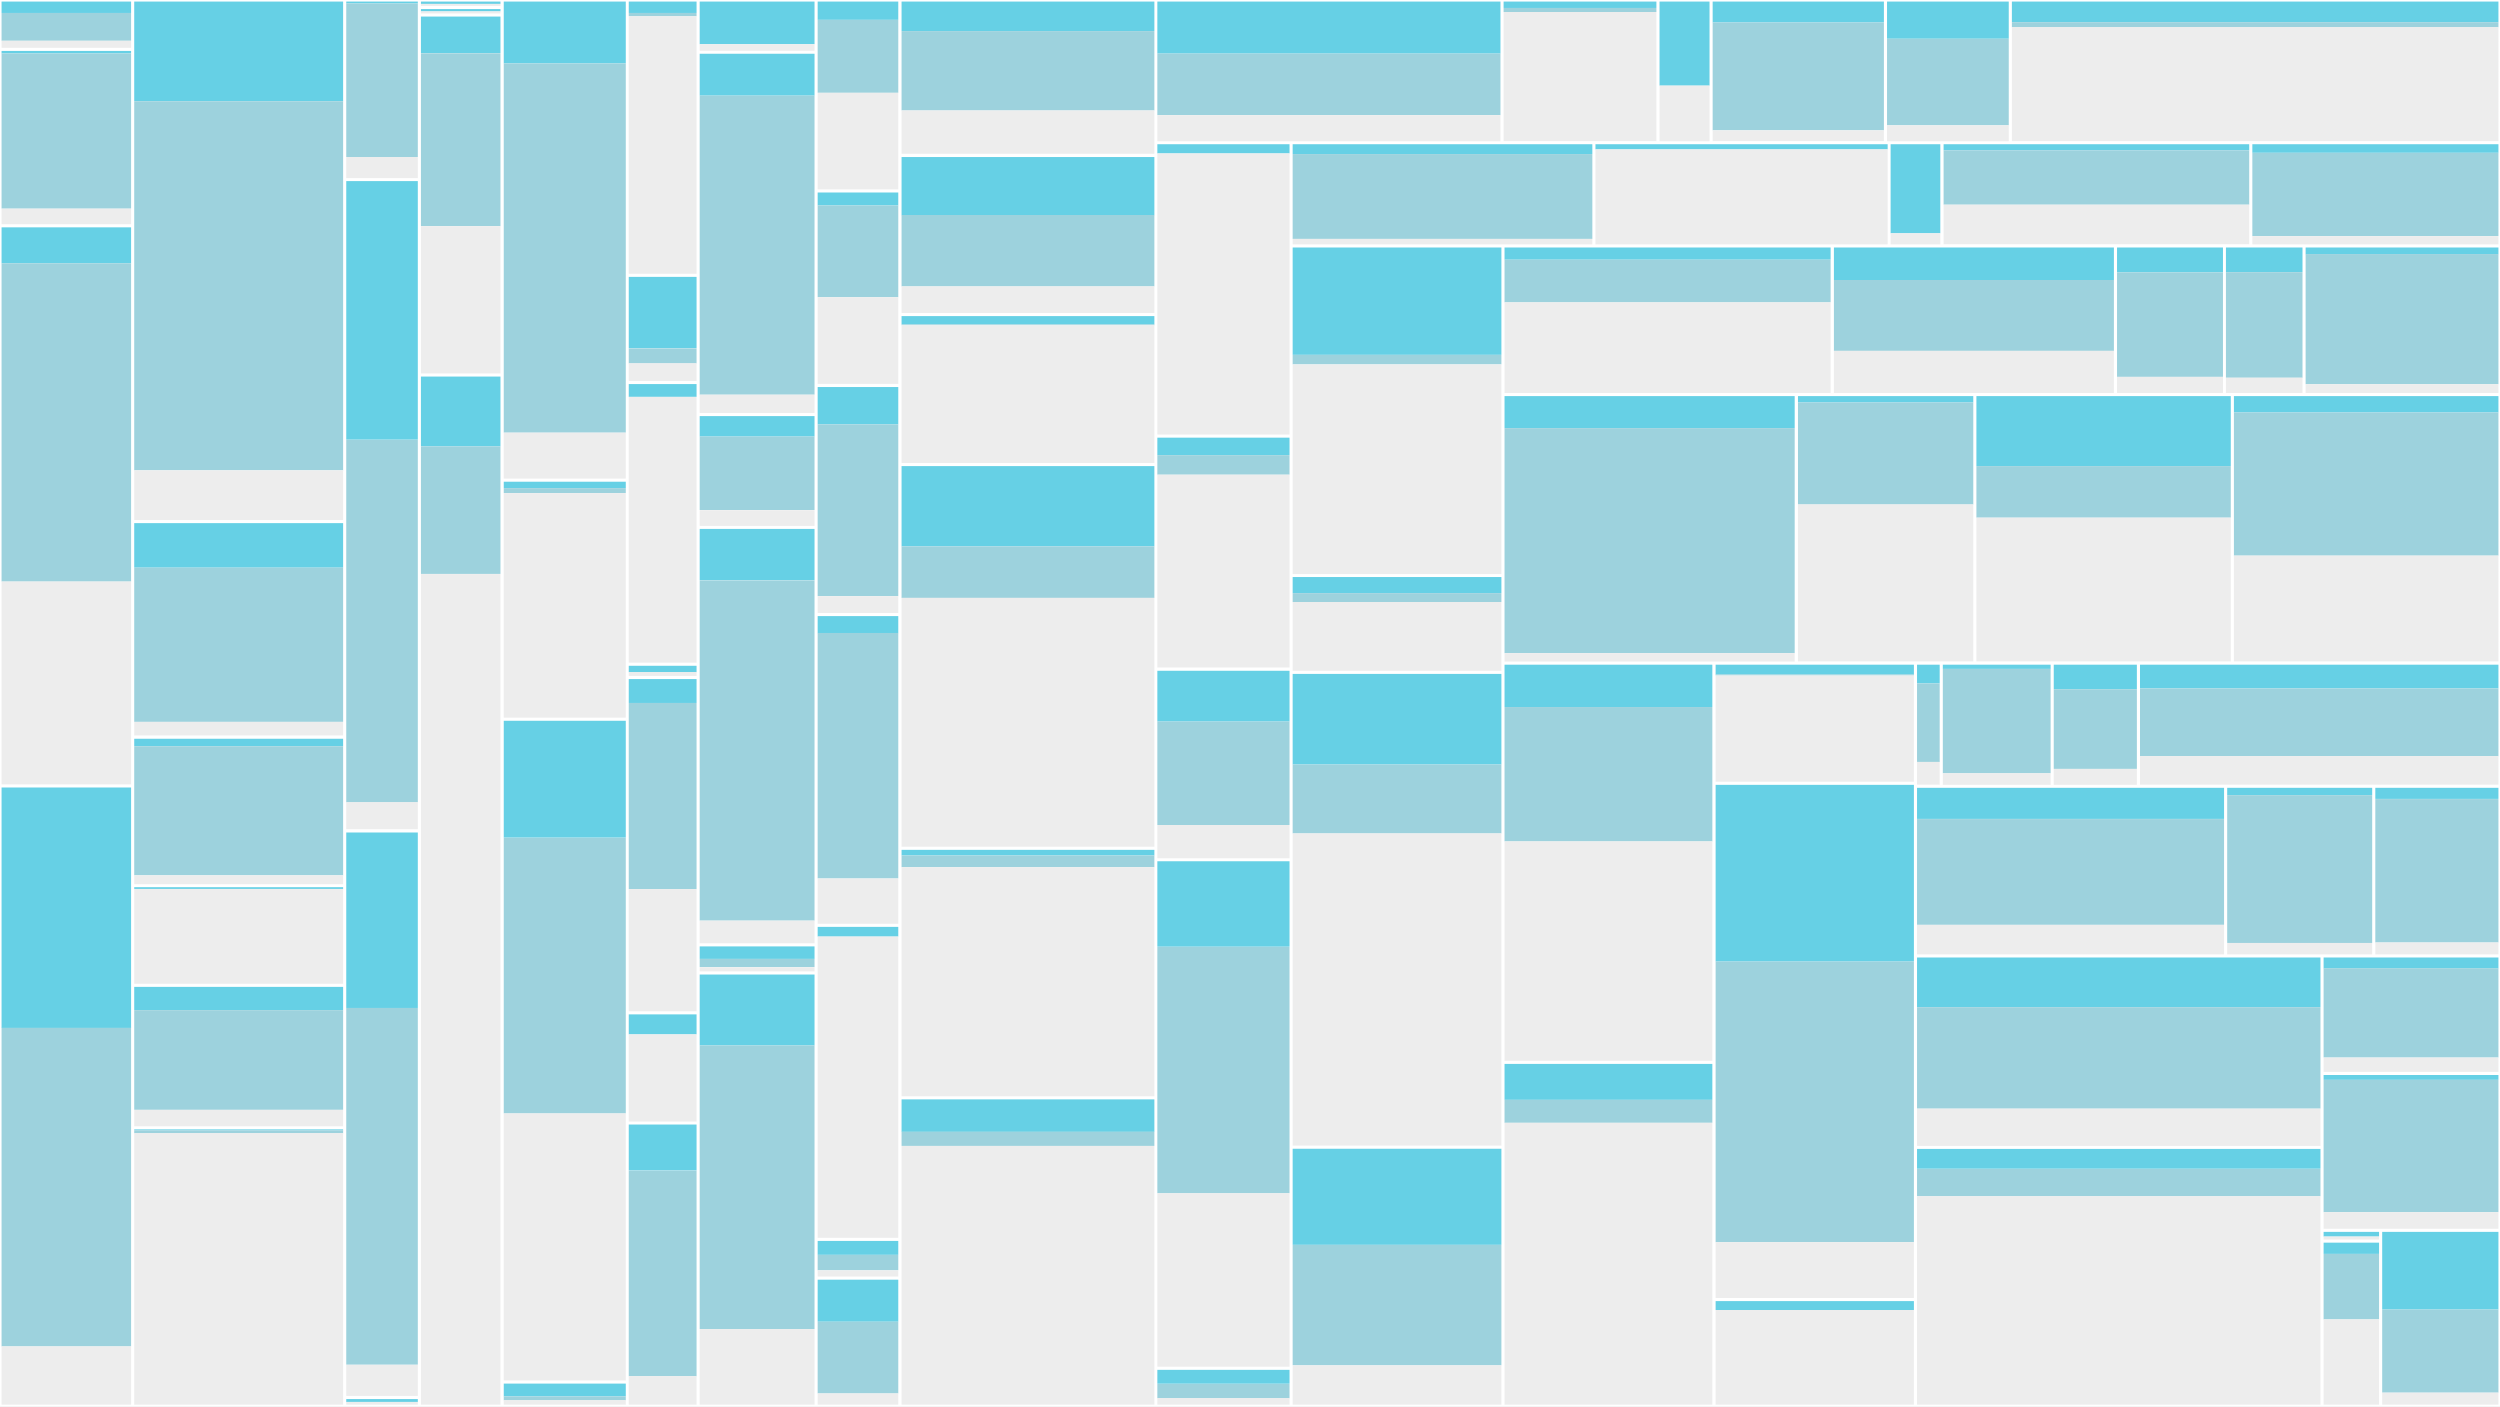
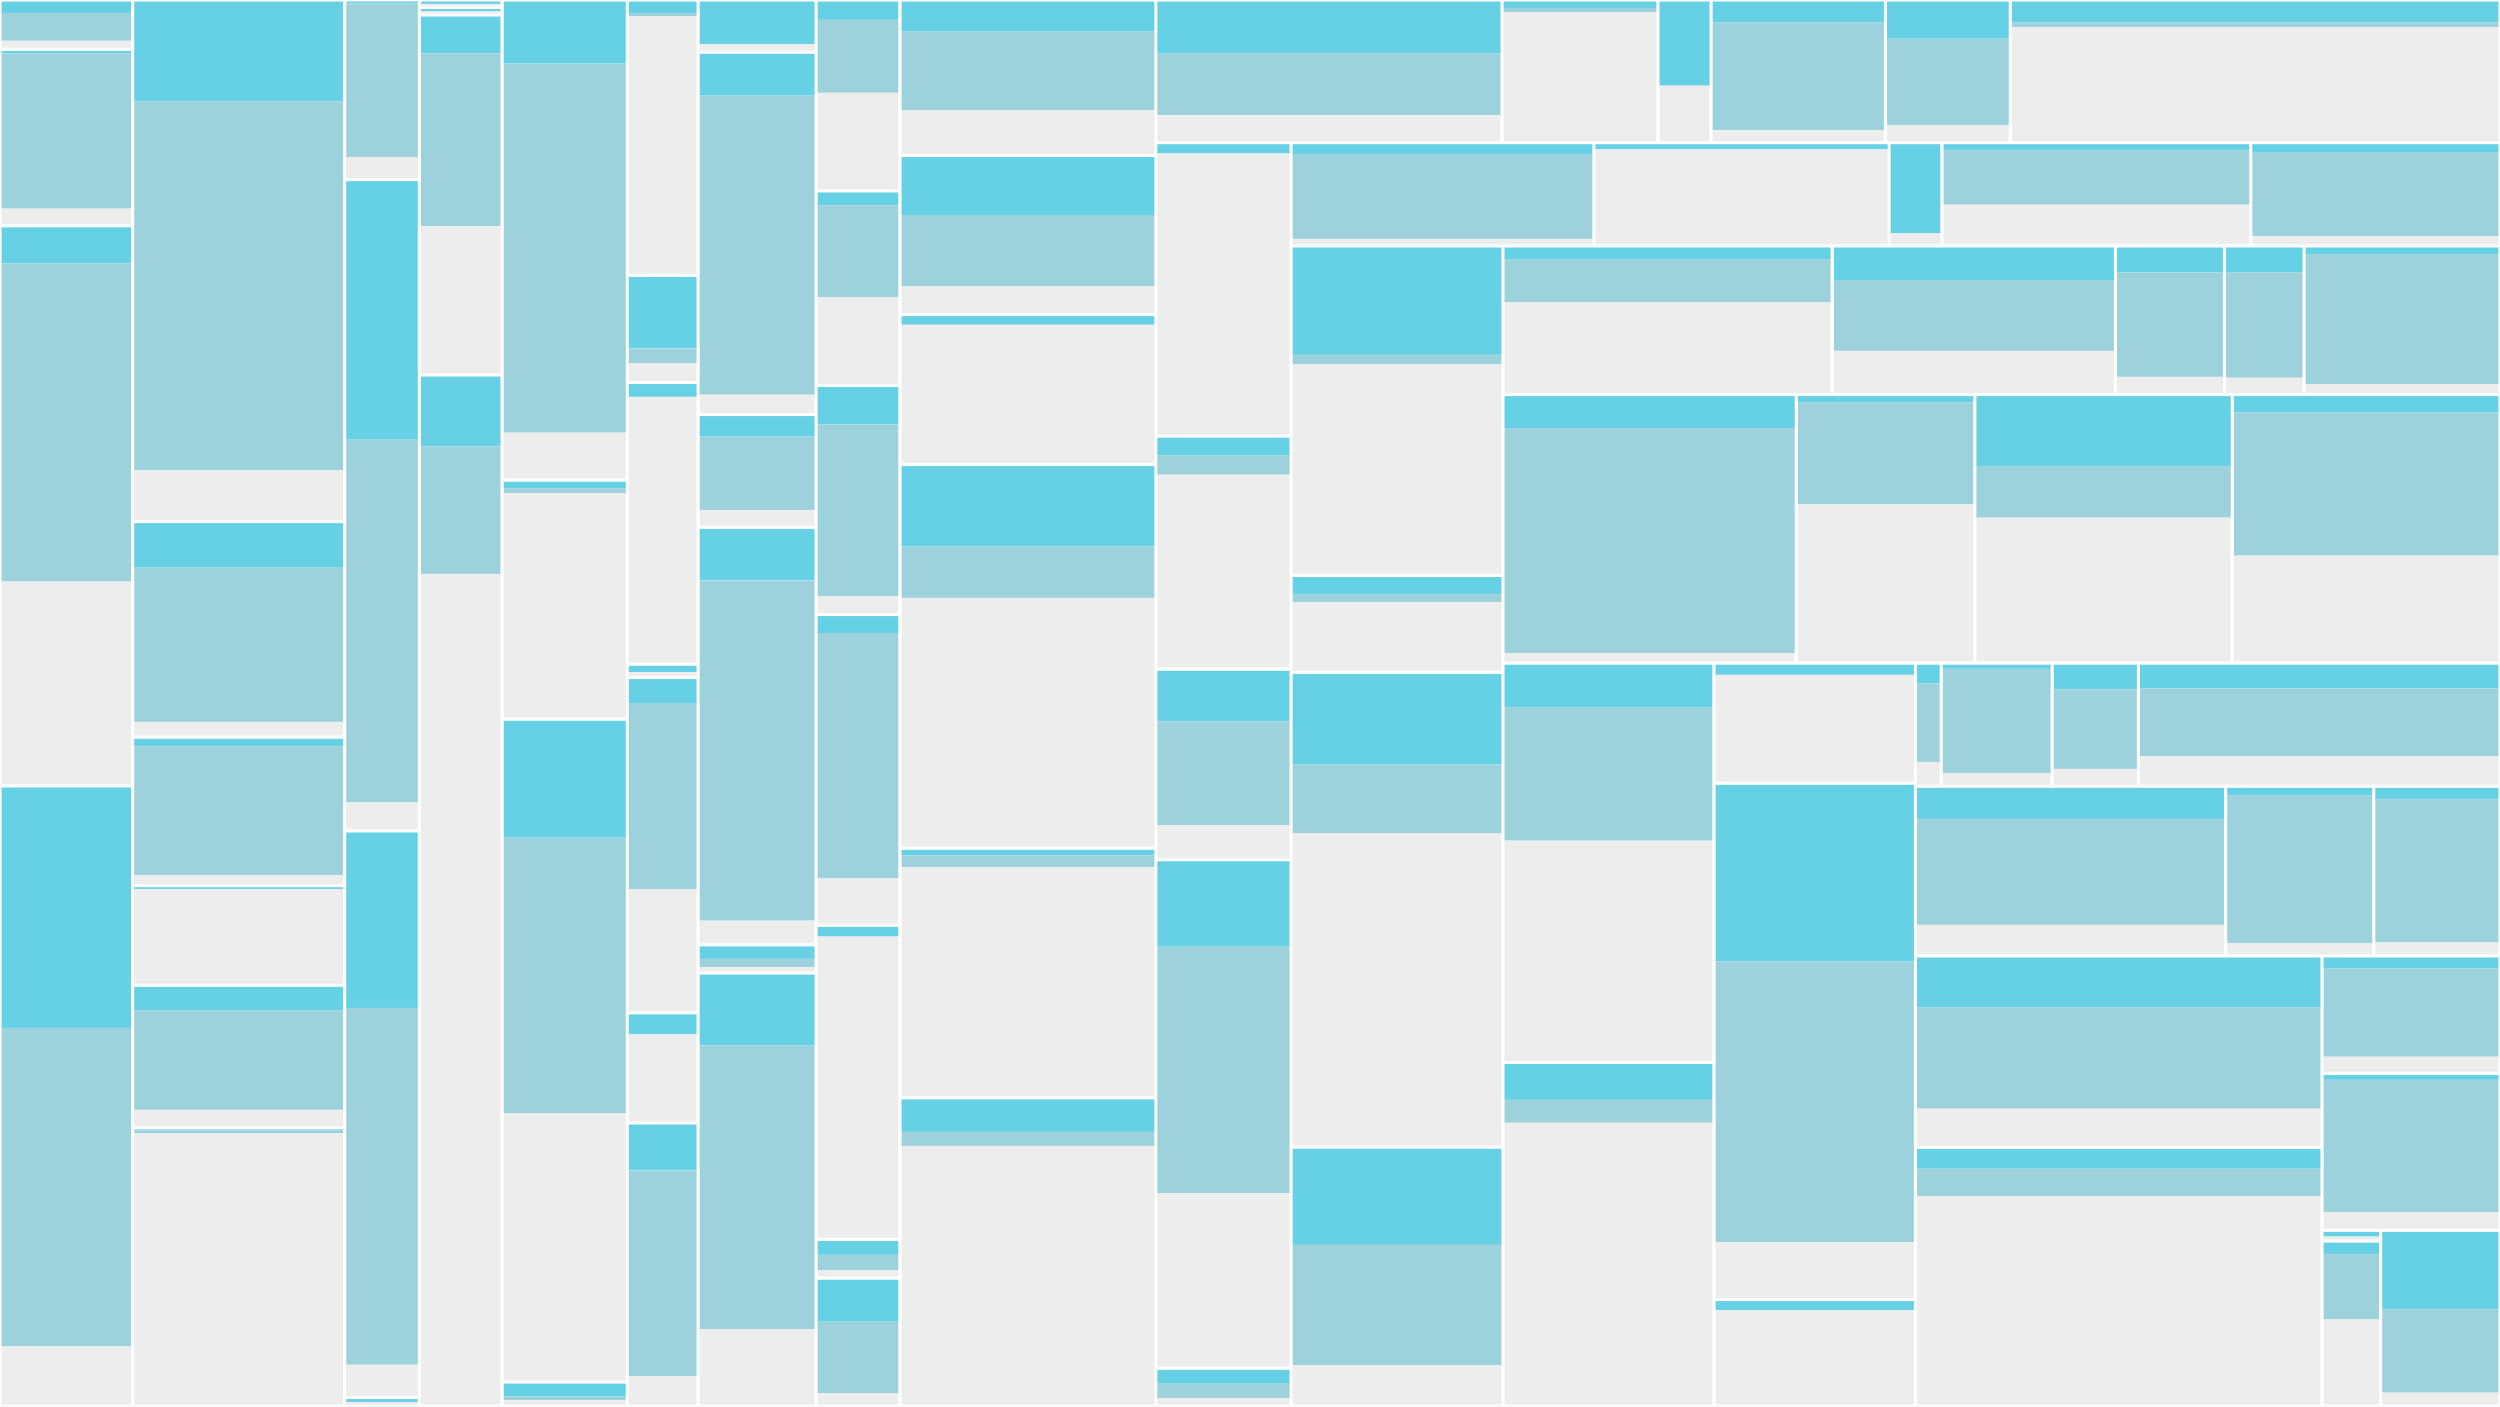
<svg xmlns="http://www.w3.org/2000/svg" viewBox="0 0 1600 900" width="1600" height="900" role="img" aria-label="Decoded overlay code coverage box tree, cyan band">
  <rect x="0" y="0" width="1600" height="900" fill="#ffffff" />
  <rect x="1" y="1" width="82.9" height="7.3" style="fill:hsl(190, 71%, 65%);fill:oklch(0.645 0.128 200)" />
  <rect x="1" y="8.3" width="82.9" height="17.8" style="fill:hsl(190, 48%, 74%);fill:oklch(0.740 0.085 200)" />
  <rect x="1" y="26.1" width="82.9" height="4.5" style="fill:hsl(190, 0%, 93%);fill:oklch(0.930 0.000 200)" />
  <rect x="1" y="32.6" width="82.9" height="1.6" style="fill:hsl(190, 71%, 65%);fill:oklch(0.645 0.128 200)" />
  <rect x="1" y="34.2" width="82.9" height="99.3" style="fill:hsl(190, 48%, 74%);fill:oklch(0.740 0.085 200)" />
  <rect x="1" y="133.6" width="82.9" height="9.9" style="fill:hsl(190, 0%, 93%);fill:oklch(0.930 0.000 200)" />
  <rect x="1" y="145.5" width="82.9" height="23" style="fill:hsl(190, 71%, 65%);fill:oklch(0.645 0.128 200)" />
  <rect x="1" y="168.5" width="82.9" height="203.7" style="fill:hsl(190, 48%, 74%);fill:oklch(0.740 0.085 200)" />
  <rect x="1" y="372.2" width="82.9" height="129.8" style="fill:hsl(190, 0%, 93%);fill:oklch(0.930 0.000 200)" />
  <rect x="1" y="504" width="82.9" height="153.9" style="fill:hsl(190, 71%, 65%);fill:oklch(0.645 0.128 200)" />
  <rect x="1" y="657.8" width="82.9" height="203.9" style="fill:hsl(190, 48%, 74%);fill:oklch(0.740 0.085 200)" />
  <rect x="1" y="861.7" width="82.9" height="37.3" style="fill:hsl(190, 0%, 93%);fill:oklch(0.930 0.000 200)" />
  <rect x="85.9" y="1" width="133.7" height="63.8" style="fill:hsl(190, 71%, 65%);fill:oklch(0.645 0.128 200)" />
  <rect x="85.9" y="64.8" width="133.7" height="236.2" style="fill:hsl(190, 48%, 74%);fill:oklch(0.740 0.085 200)" />
  <rect x="85.9" y="301" width="133.7" height="31.8" style="fill:hsl(190, 0%, 93%);fill:oklch(0.930 0.000 200)" />
  <rect x="85.9" y="334.8" width="133.7" height="28.5" style="fill:hsl(190, 71%, 65%);fill:oklch(0.645 0.128 200)" />
  <rect x="85.9" y="363.3" width="133.7" height="98.7" style="fill:hsl(190, 48%, 74%);fill:oklch(0.740 0.085 200)" />
  <rect x="85.9" y="462" width="133.7" height="8.7" style="fill:hsl(190, 0%, 93%);fill:oklch(0.930 0.000 200)" />
  <rect x="85.9" y="472.8" width="133.7" height="4.8" style="fill:hsl(190, 71%, 65%);fill:oklch(0.645 0.128 200)" />
  <rect x="85.9" y="477.6" width="133.7" height="82.6" style="fill:hsl(190, 48%, 74%);fill:oklch(0.740 0.085 200)" />
  <rect x="85.9" y="560.2" width="133.7" height="5.7" style="fill:hsl(190, 0%, 93%);fill:oklch(0.930 0.000 200)" />
  <rect x="85.9" y="567.8" width="133.7" height="1.1" style="fill:hsl(190, 71%, 65%);fill:oklch(0.645 0.128 200)" />
  <rect x="85.9" y="569" width="133.7" height="60.6" style="fill:hsl(190, 0%, 93%);fill:oklch(0.930 0.000 200)" />
  <rect x="85.9" y="631.6" width="133.7" height="14.9" style="fill:hsl(190, 71%, 65%);fill:oklch(0.645 0.128 200)" />
  <rect x="85.9" y="646.5" width="133.7" height="63.8" style="fill:hsl(190, 48%, 74%);fill:oklch(0.740 0.085 200)" />
  <rect x="85.9" y="710.3" width="133.7" height="10.5" style="fill:hsl(190, 0%, 93%);fill:oklch(0.930 0.000 200)" />
  <rect x="85.9" y="722.8" width="133.7" height="0.6" style="fill:hsl(190, 71%, 65%);fill:oklch(0.645 0.128 200)" />
  <rect x="85.9" y="723.4" width="133.7" height="1.9" style="fill:hsl(190, 48%, 74%);fill:oklch(0.740 0.085 200)" />
  <rect x="85.9" y="725.2" width="133.7" height="173.8" style="fill:hsl(190, 0%, 93%);fill:oklch(0.930 0.000 200)" />
  <rect x="221.6" y="1" width="45.8" height="1.2" style="fill:hsl(190, 71%, 65%);fill:oklch(0.645 0.128 200)" />
  <rect x="221.6" y="2.2" width="45.8" height="98.3" style="fill:hsl(190, 48%, 74%);fill:oklch(0.740 0.085 200)" />
  <rect x="221.6" y="100.5" width="45.8" height="13.5" style="fill:hsl(190, 0%, 93%);fill:oklch(0.930 0.000 200)" />
  <rect x="221.6" y="115.9" width="45.8" height="165.5" style="fill:hsl(190, 71%, 65%);fill:oklch(0.645 0.128 200)" />
  <rect x="221.6" y="281.5" width="45.8" height="232" style="fill:hsl(190, 48%, 74%);fill:oklch(0.740 0.085 200)" />
  <rect x="221.6" y="513.4" width="45.8" height="17.3" style="fill:hsl(190, 0%, 93%);fill:oklch(0.930 0.000 200)" />
  <rect x="221.6" y="532.8" width="45.8" height="112.3" style="fill:hsl(190, 71%, 65%);fill:oklch(0.645 0.128 200)" />
  <rect x="221.6" y="645.1" width="45.8" height="228.3" style="fill:hsl(190, 48%, 74%);fill:oklch(0.740 0.085 200)" />
  <rect x="221.6" y="873.5" width="45.8" height="19.9" style="fill:hsl(190, 0%, 93%);fill:oklch(0.930 0.000 200)" />
  <rect x="221.6" y="895.4" width="45.8" height="1.9" style="fill:hsl(190, 71%, 65%);fill:oklch(0.645 0.128 200)" />
  <rect x="221.6" y="897.2" width="45.8" height="1.8" style="fill:hsl(190, 0%, 93%);fill:oklch(0.930 0.000 200)" />
  <rect x="269.4" y="1" width="50.9" height="1.5" style="fill:hsl(190, 71%, 65%);fill:oklch(0.645 0.128 200)" />
  <rect x="269.4" y="2.5" width="50.9" height="1.3" style="fill:hsl(190, 0%, 93%);fill:oklch(0.930 0.000 200)" />
  <rect x="269.4" y="5.8" width="50.9" height="1.5" style="fill:hsl(190, 71%, 65%);fill:oklch(0.645 0.128 200)" />
  <rect x="269.4" y="7.3" width="50.9" height="1.3" style="fill:hsl(190, 0%, 93%);fill:oklch(0.930 0.000 200)" />
  <rect x="269.4" y="10.6" width="50.9" height="23.4" style="fill:hsl(190, 71%, 65%);fill:oklch(0.645 0.128 200)" />
  <rect x="269.4" y="34.1" width="50.9" height="110.6" style="fill:hsl(190, 48%, 74%);fill:oklch(0.740 0.085 200)" />
  <rect x="269.4" y="144.7" width="50.9" height="94.3" style="fill:hsl(190, 0%, 93%);fill:oklch(0.930 0.000 200)" />
  <rect x="269.4" y="241" width="50.9" height="44.7" style="fill:hsl(190, 71%, 65%);fill:oklch(0.645 0.128 200)" />
  <rect x="269.4" y="285.7" width="50.9" height="81.6" style="fill:hsl(190, 48%, 74%);fill:oklch(0.740 0.085 200)" />
  <rect x="269.4" y="367.4" width="50.9" height="531.6" style="fill:hsl(190, 0%, 93%);fill:oklch(0.930 0.000 200)" />
  <rect x="322.4" y="1" width="78.1" height="39.6" style="fill:hsl(190, 71%, 65%);fill:oklch(0.645 0.128 200)" />
  <rect x="322.4" y="40.6" width="78.1" height="236.3" style="fill:hsl(190, 48%, 74%);fill:oklch(0.740 0.085 200)" />
  <rect x="322.4" y="276.9" width="78.1" height="29.4" style="fill:hsl(190, 0%, 93%);fill:oklch(0.930 0.000 200)" />
  <rect x="322.4" y="308.3" width="78.1" height="4.1" style="fill:hsl(190, 71%, 65%);fill:oklch(0.645 0.128 200)" />
  <rect x="322.4" y="312.4" width="78.1" height="3.2" style="fill:hsl(190, 48%, 74%);fill:oklch(0.740 0.085 200)" />
  <rect x="322.4" y="315.6" width="78.1" height="143.7" style="fill:hsl(190, 0%, 93%);fill:oklch(0.930 0.000 200)" />
  <rect x="322.4" y="461.3" width="78.1" height="74.8" style="fill:hsl(190, 71%, 65%);fill:oklch(0.645 0.128 200)" />
  <rect x="322.4" y="536.2" width="78.1" height="176.4" style="fill:hsl(190, 48%, 74%);fill:oklch(0.740 0.085 200)" />
  <rect x="322.4" y="712.6" width="78.1" height="170.9" style="fill:hsl(190, 0%, 93%);fill:oklch(0.930 0.000 200)" />
  <rect x="322.4" y="885.5" width="78.1" height="8.2" style="fill:hsl(190, 71%, 65%);fill:oklch(0.645 0.128 200)" />
  <rect x="322.4" y="893.7" width="78.1" height="2.5" style="fill:hsl(190, 48%, 74%);fill:oklch(0.740 0.085 200)" />
  <rect x="322.4" y="896.1" width="78.1" height="2.9" style="fill:hsl(190, 0%, 93%);fill:oklch(0.930 0.000 200)" />
  <rect x="402.4" y="1" width="43.4" height="7.3" style="fill:hsl(190, 71%, 65%);fill:oklch(0.645 0.128 200)" />
  <rect x="402.4" y="8.3" width="43.4" height="2.1" style="fill:hsl(190, 48%, 74%);fill:oklch(0.740 0.085 200)" />
  <rect x="402.4" y="10.4" width="43.4" height="164.8" style="fill:hsl(190, 0%, 93%);fill:oklch(0.930 0.000 200)" />
  <rect x="402.4" y="177.2" width="43.4" height="45.7" style="fill:hsl(190, 71%, 65%);fill:oklch(0.645 0.128 200)" />
  <rect x="402.4" y="223" width="43.4" height="9.6" style="fill:hsl(190, 48%, 74%);fill:oklch(0.740 0.085 200)" />
  <rect x="402.4" y="232.5" width="43.4" height="11.3" style="fill:hsl(190, 0%, 93%);fill:oklch(0.930 0.000 200)" />
  <rect x="402.4" y="245.8" width="43.4" height="8.2" style="fill:hsl(190, 71%, 65%);fill:oklch(0.645 0.128 200)" />
  <rect x="402.4" y="254" width="43.4" height="170.1" style="fill:hsl(190, 0%, 93%);fill:oklch(0.930 0.000 200)" />
  <rect x="402.4" y="426.1" width="43.4" height="4.1" style="fill:hsl(190, 71%, 65%);fill:oklch(0.645 0.128 200)" />
  <rect x="402.4" y="430.1" width="43.4" height="2.5" style="fill:hsl(190, 0%, 93%);fill:oklch(0.930 0.000 200)" />
  <rect x="402.4" y="434.6" width="43.4" height="15.3" style="fill:hsl(190, 71%, 65%);fill:oklch(0.645 0.128 200)" />
  <rect x="402.4" y="449.9" width="43.4" height="119.1" style="fill:hsl(190, 48%, 74%);fill:oklch(0.740 0.085 200)" />
  <rect x="402.4" y="569" width="43.4" height="78.2" style="fill:hsl(190, 0%, 93%);fill:oklch(0.930 0.000 200)" />
  <rect x="402.4" y="649.2" width="43.4" height="12.8" style="fill:hsl(190, 71%, 65%);fill:oklch(0.645 0.128 200)" />
  <rect x="402.4" y="662" width="43.4" height="55.8" style="fill:hsl(190, 0%, 93%);fill:oklch(0.930 0.000 200)" />
  <rect x="402.4" y="719.7" width="43.4" height="29.4" style="fill:hsl(190, 71%, 65%);fill:oklch(0.645 0.128 200)" />
  <rect x="402.4" y="749.2" width="43.4" height="131.6" style="fill:hsl(190, 48%, 74%);fill:oklch(0.740 0.085 200)" />
  <rect x="402.4" y="880.7" width="43.4" height="18.3" style="fill:hsl(190, 0%, 93%);fill:oklch(0.930 0.000 200)" />
  <rect x="447.8" y="1" width="73.5" height="27.3" style="fill:hsl(190, 71%, 65%);fill:oklch(0.645 0.128 200)" />
  <rect x="447.8" y="28.3" width="73.5" height="4.2" style="fill:hsl(190, 0%, 93%);fill:oklch(0.930 0.000 200)" />
  <rect x="447.8" y="34.4" width="73.5" height="26.8" style="fill:hsl(190, 71%, 65%);fill:oklch(0.645 0.128 200)" />
  <rect x="447.8" y="61.2" width="73.5" height="191.4" style="fill:hsl(190, 48%, 74%);fill:oklch(0.740 0.085 200)" />
  <rect x="447.8" y="252.6" width="73.5" height="11.7" style="fill:hsl(190, 0%, 93%);fill:oklch(0.930 0.000 200)" />
  <rect x="447.8" y="266.3" width="73.5" height="13.1" style="fill:hsl(190, 71%, 65%);fill:oklch(0.645 0.128 200)" />
  <rect x="447.8" y="279.4" width="73.5" height="47" style="fill:hsl(190, 48%, 74%);fill:oklch(0.740 0.085 200)" />
  <rect x="447.8" y="326.5" width="73.5" height="10.1" style="fill:hsl(190, 0%, 93%);fill:oklch(0.930 0.000 200)" />
  <rect x="447.8" y="338.5" width="73.5" height="32.9" style="fill:hsl(190, 71%, 65%);fill:oklch(0.645 0.128 200)" />
  <rect x="447.8" y="371.5" width="73.5" height="217.7" style="fill:hsl(190, 48%, 74%);fill:oklch(0.740 0.085 200)" />
  <rect x="447.8" y="589.2" width="73.5" height="14.5" style="fill:hsl(190, 0%, 93%);fill:oklch(0.930 0.000 200)" />
  <rect x="447.8" y="605.7" width="73.5" height="8" style="fill:hsl(190, 71%, 65%);fill:oklch(0.645 0.128 200)" />
  <rect x="447.8" y="613.7" width="73.5" height="5.2" style="fill:hsl(190, 48%, 74%);fill:oklch(0.740 0.085 200)" />
  <rect x="447.8" y="619" width="73.5" height="2.7" style="fill:hsl(190, 0%, 93%);fill:oklch(0.930 0.000 200)" />
  <rect x="447.8" y="623.7" width="73.5" height="45.4" style="fill:hsl(190, 71%, 65%);fill:oklch(0.645 0.128 200)" />
  <rect x="447.8" y="669.1" width="73.5" height="181.5" style="fill:hsl(190, 48%, 74%);fill:oklch(0.740 0.085 200)" />
  <rect x="447.8" y="850.6" width="73.5" height="48.4" style="fill:hsl(190, 0%, 93%);fill:oklch(0.930 0.000 200)" />
  <rect x="523.3" y="1" width="51.6" height="11.7" style="fill:hsl(190, 71%, 65%);fill:oklch(0.645 0.128 200)" />
  <rect x="523.3" y="12.7" width="51.6" height="46.7" style="fill:hsl(190, 48%, 74%);fill:oklch(0.740 0.085 200)" />
  <rect x="523.3" y="59.4" width="51.6" height="61.8" style="fill:hsl(190, 0%, 93%);fill:oklch(0.930 0.000 200)" />
  <rect x="523.3" y="123.2" width="51.6" height="8.3" style="fill:hsl(190, 71%, 65%);fill:oklch(0.645 0.128 200)" />
  <rect x="523.3" y="131.5" width="51.6" height="58.7" style="fill:hsl(190, 48%, 74%);fill:oklch(0.740 0.085 200)" />
  <rect x="523.3" y="190.2" width="51.6" height="55.5" style="fill:hsl(190, 0%, 93%);fill:oklch(0.930 0.000 200)" />
  <rect x="523.3" y="247.7" width="51.6" height="23.9" style="fill:hsl(190, 71%, 65%);fill:oklch(0.645 0.128 200)" />
  <rect x="523.3" y="271.6" width="51.6" height="109.9" style="fill:hsl(190, 48%, 74%);fill:oklch(0.740 0.085 200)" />
  <rect x="523.3" y="381.5" width="51.6" height="10.8" style="fill:hsl(190, 0%, 93%);fill:oklch(0.930 0.000 200)" />
  <rect x="523.3" y="394.3" width="51.6" height="10.9" style="fill:hsl(190, 71%, 65%);fill:oklch(0.645 0.128 200)" />
  <rect x="523.3" y="405.1" width="51.6" height="157.1" style="fill:hsl(190, 48%, 74%);fill:oklch(0.740 0.085 200)" />
  <rect x="523.3" y="562.3" width="51.6" height="28.9" style="fill:hsl(190, 0%, 93%);fill:oklch(0.930 0.000 200)" />
  <rect x="523.3" y="593.2" width="51.6" height="6.2" style="fill:hsl(190, 71%, 65%);fill:oklch(0.645 0.128 200)" />
  <rect x="523.3" y="599.4" width="51.6" height="192.8" style="fill:hsl(190, 0%, 93%);fill:oklch(0.930 0.000 200)" />
  <rect x="523.3" y="794.2" width="51.6" height="8.9" style="fill:hsl(190, 71%, 65%);fill:oklch(0.645 0.128 200)" />
  <rect x="523.3" y="803.1" width="51.6" height="9.9" style="fill:hsl(190, 48%, 74%);fill:oklch(0.740 0.085 200)" />
  <rect x="523.3" y="813" width="51.6" height="4" style="fill:hsl(190, 0%, 93%);fill:oklch(0.930 0.000 200)" />
  <rect x="523.3" y="819" width="51.6" height="26.9" style="fill:hsl(190, 71%, 65%);fill:oklch(0.645 0.128 200)" />
  <rect x="523.3" y="845.9" width="51.6" height="45.9" style="fill:hsl(190, 48%, 74%);fill:oklch(0.740 0.085 200)" />
  <rect x="523.3" y="891.8" width="51.6" height="7.2" style="fill:hsl(190, 0%, 93%);fill:oklch(0.930 0.000 200)" />
  <rect x="577" y="1" width="161.8" height="18.9" style="fill:hsl(190, 71%, 65%);fill:oklch(0.645 0.128 200)" />
  <rect x="577" y="19.9" width="161.8" height="50.8" style="fill:hsl(190, 48%, 74%);fill:oklch(0.740 0.085 200)" />
  <rect x="577" y="70.7" width="161.8" height="27.7" style="fill:hsl(190, 0%, 93%);fill:oklch(0.930 0.000 200)" />
  <rect x="577" y="100.5" width="161.8" height="37.2" style="fill:hsl(190, 71%, 65%);fill:oklch(0.645 0.128 200)" />
  <rect x="577" y="137.6" width="161.8" height="45.7" style="fill:hsl(190, 48%, 74%);fill:oklch(0.740 0.085 200)" />
  <rect x="577" y="183.3" width="161.8" height="17" style="fill:hsl(190, 0%, 93%);fill:oklch(0.930 0.000 200)" />
  <rect x="577" y="202.3" width="161.8" height="5.3" style="fill:hsl(190, 71%, 65%);fill:oklch(0.645 0.128 200)" />
  <rect x="577" y="207.6" width="161.8" height="0.6" style="fill:hsl(190, 48%, 74%);fill:oklch(0.740 0.085 200)" />
  <rect x="577" y="208.2" width="161.8" height="88.1" style="fill:hsl(190, 0%, 93%);fill:oklch(0.930 0.000 200)" />
  <rect x="577" y="298.3" width="161.8" height="51.4" style="fill:hsl(190, 71%, 65%);fill:oklch(0.645 0.128 200)" />
  <rect x="577" y="349.7" width="161.8" height="33" style="fill:hsl(190, 48%, 74%);fill:oklch(0.740 0.085 200)" />
  <rect x="577" y="382.6" width="161.8" height="159.3" style="fill:hsl(190, 0%, 93%);fill:oklch(0.930 0.000 200)" />
  <rect x="577" y="543.9" width="161.8" height="3.6" style="fill:hsl(190, 71%, 65%);fill:oklch(0.645 0.128 200)" />
  <rect x="577" y="547.5" width="161.8" height="7.5" style="fill:hsl(190, 48%, 74%);fill:oklch(0.740 0.085 200)" />
  <rect x="577" y="555" width="161.8" height="146.6" style="fill:hsl(190, 0%, 93%);fill:oklch(0.930 0.000 200)" />
  <rect x="577" y="703.6" width="161.8" height="20.8" style="fill:hsl(190, 71%, 65%);fill:oklch(0.645 0.128 200)" />
  <rect x="577" y="724.3" width="161.8" height="9.1" style="fill:hsl(190, 48%, 74%);fill:oklch(0.740 0.085 200)" />
  <rect x="577" y="733.4" width="161.8" height="165.6" style="fill:hsl(190, 0%, 93%);fill:oklch(0.930 0.000 200)" />
  <rect x="740.7" y="1" width="219.6" height="33.3" style="fill:hsl(190, 71%, 65%);fill:oklch(0.645 0.128 200)" />
  <rect x="740.7" y="34.3" width="219.6" height="39.4" style="fill:hsl(190, 48%, 74%);fill:oklch(0.740 0.085 200)" />
  <rect x="740.7" y="73.7" width="219.6" height="16.7" style="fill:hsl(190, 0%, 93%);fill:oklch(0.930 0.000 200)" />
  <rect x="962.3" y="1" width="97.8" height="4.1" style="fill:hsl(190, 71%, 65%);fill:oklch(0.645 0.128 200)" />
  <rect x="962.3" y="5.1" width="97.8" height="2.6" style="fill:hsl(190, 48%, 74%);fill:oklch(0.740 0.085 200)" />
  <rect x="962.3" y="7.7" width="97.8" height="82.6" style="fill:hsl(190, 0%, 93%);fill:oklch(0.930 0.000 200)" />
  <rect x="1062.1" y="1" width="32" height="53.8" style="fill:hsl(190, 71%, 65%);fill:oklch(0.645 0.128 200)" />
  <rect x="1062.1" y="54.8" width="32" height="35.6" style="fill:hsl(190, 0%, 93%);fill:oklch(0.930 0.000 200)" />
  <rect x="1096.1" y="1" width="109.6" height="13.4" style="fill:hsl(190, 71%, 65%);fill:oklch(0.645 0.128 200)" />
  <rect x="1096.1" y="14.4" width="109.6" height="69" style="fill:hsl(190, 48%, 74%);fill:oklch(0.740 0.085 200)" />
  <rect x="1096.1" y="83.4" width="109.6" height="6.9" style="fill:hsl(190, 0%, 93%);fill:oklch(0.930 0.000 200)" />
  <rect x="1207.7" y="1" width="77.9" height="23.8" style="fill:hsl(190, 71%, 65%);fill:oklch(0.645 0.128 200)" />
  <rect x="1207.7" y="24.8" width="77.9" height="55.4" style="fill:hsl(190, 48%, 74%);fill:oklch(0.740 0.085 200)" />
  <rect x="1207.7" y="80.2" width="77.9" height="10.2" style="fill:hsl(190, 0%, 93%);fill:oklch(0.930 0.000 200)" />
-   <rect x="1287.6" y="1" width="311.4" height="13.2" style="fill:hsl(190, 71%, 65%);fill:oklch(0.645 0.128 200)" />
-   <rect x="1287.6" y="14.2" width="311.4" height="3.2" style="fill:hsl(190, 48%, 74%);fill:oklch(0.740 0.085 200)" />
+   <rect x="1287.6" y="1" width="311.4" height="13.4" style="fill:hsl(190, 71%, 65%);fill:oklch(0.645 0.128 200)" />
+   <rect x="1287.6" y="14.4" width="311.4" height="3" style="fill:hsl(190, 48%, 74%);fill:oklch(0.740 0.085 200)" />
  <rect x="1287.6" y="17.3" width="311.4" height="73" style="fill:hsl(190, 0%, 93%);fill:oklch(0.930 0.000 200)" />
  <rect x="740.7" y="92.3" width="84.6" height="5.9" style="fill:hsl(190, 71%, 65%);fill:oklch(0.645 0.128 200)" />
  <rect x="740.7" y="98.2" width="84.6" height="179.9" style="fill:hsl(190, 0%, 93%);fill:oklch(0.930 0.000 200)" />
  <rect x="740.7" y="280.1" width="84.6" height="11.2" style="fill:hsl(190, 71%, 65%);fill:oklch(0.645 0.128 200)" />
  <rect x="740.7" y="291.3" width="84.6" height="12.5" style="fill:hsl(190, 48%, 74%);fill:oklch(0.740 0.085 200)" />
  <rect x="740.7" y="303.8" width="84.6" height="123.4" style="fill:hsl(190, 0%, 93%);fill:oklch(0.930 0.000 200)" />
  <rect x="740.7" y="429.3" width="84.6" height="32.5" style="fill:hsl(190, 71%, 65%);fill:oklch(0.645 0.128 200)" />
  <rect x="740.7" y="461.8" width="84.6" height="66.2" style="fill:hsl(190, 48%, 74%);fill:oklch(0.740 0.085 200)" />
  <rect x="740.7" y="528" width="84.6" height="21.3" style="fill:hsl(190, 0%, 93%);fill:oklch(0.930 0.000 200)" />
  <rect x="740.7" y="551.2" width="84.6" height="54.7" style="fill:hsl(190, 71%, 65%);fill:oklch(0.645 0.128 200)" />
  <rect x="740.7" y="606" width="84.6" height="157.7" style="fill:hsl(190, 48%, 74%);fill:oklch(0.740 0.085 200)" />
  <rect x="740.7" y="763.7" width="84.6" height="111" style="fill:hsl(190, 0%, 93%);fill:oklch(0.930 0.000 200)" />
  <rect x="740.7" y="876.7" width="84.6" height="8.9" style="fill:hsl(190, 71%, 65%);fill:oklch(0.645 0.128 200)" />
  <rect x="740.7" y="885.7" width="84.6" height="9.2" style="fill:hsl(190, 48%, 74%);fill:oklch(0.740 0.085 200)" />
  <rect x="740.7" y="894.8" width="84.6" height="4.2" style="fill:hsl(190, 0%, 93%);fill:oklch(0.930 0.000 200)" />
  <rect x="827.3" y="92.3" width="191.8" height="6.3" style="fill:hsl(190, 71%, 65%);fill:oklch(0.645 0.128 200)" />
  <rect x="827.3" y="98.6" width="191.8" height="54.3" style="fill:hsl(190, 48%, 74%);fill:oklch(0.740 0.085 200)" />
  <rect x="827.3" y="152.9" width="191.8" height="3.5" style="fill:hsl(190, 0%, 93%);fill:oklch(0.930 0.000 200)" />
  <rect x="1021.1" y="92.3" width="187" height="3.3" style="fill:hsl(190, 71%, 65%);fill:oklch(0.645 0.128 200)" />
  <rect x="1021.1" y="95.6" width="187" height="60.8" style="fill:hsl(190, 0%, 93%);fill:oklch(0.930 0.000 200)" />
  <rect x="1210" y="92.3" width="31.8" height="57" style="fill:hsl(190, 71%, 65%);fill:oklch(0.645 0.128 200)" />
  <rect x="1210" y="149.3" width="31.8" height="7.1" style="fill:hsl(190, 0%, 93%);fill:oklch(0.930 0.000 200)" />
  <rect x="1243.9" y="92.3" width="195.6" height="3.9" style="fill:hsl(190, 71%, 65%);fill:oklch(0.645 0.128 200)" />
  <rect x="1243.9" y="96.2" width="195.6" height="34.8" style="fill:hsl(190, 48%, 74%);fill:oklch(0.740 0.085 200)" />
  <rect x="1243.9" y="131" width="195.6" height="25.3" style="fill:hsl(190, 0%, 93%);fill:oklch(0.930 0.000 200)" />
  <rect x="1441.5" y="92.3" width="157.5" height="5.5" style="fill:hsl(190, 71%, 65%);fill:oklch(0.645 0.128 200)" />
  <rect x="1441.5" y="97.8" width="157.5" height="53.3" style="fill:hsl(190, 48%, 74%);fill:oklch(0.740 0.085 200)" />
  <rect x="1441.5" y="151.1" width="157.5" height="5.3" style="fill:hsl(190, 0%, 93%);fill:oklch(0.930 0.000 200)" />
  <rect x="827.3" y="158.4" width="133.6" height="68.7" style="fill:hsl(190, 71%, 65%);fill:oklch(0.645 0.128 200)" />
  <rect x="827.3" y="227.1" width="133.6" height="6.1" style="fill:hsl(190, 48%, 74%);fill:oklch(0.740 0.085 200)" />
  <rect x="827.3" y="233.3" width="133.6" height="134.1" style="fill:hsl(190, 0%, 93%);fill:oklch(0.930 0.000 200)" />
-   <rect x="827.3" y="369.3" width="133.6" height="10.3" style="fill:hsl(190, 71%, 65%);fill:oklch(0.645 0.128 200)" />
-   <rect x="827.3" y="379.6" width="133.6" height="5.7" style="fill:hsl(190, 48%, 74%);fill:oklch(0.740 0.085 200)" />
+   <rect x="827.3" y="369.3" width="133.6" height="10.8" style="fill:hsl(190, 71%, 65%);fill:oklch(0.645 0.128 200)" />
+   <rect x="827.3" y="380.1" width="133.6" height="5.2" style="fill:hsl(190, 48%, 74%);fill:oklch(0.740 0.085 200)" />
  <rect x="827.3" y="385.3" width="133.6" height="44" style="fill:hsl(190, 0%, 93%);fill:oklch(0.930 0.000 200)" />
  <rect x="827.3" y="431.3" width="133.6" height="58" style="fill:hsl(190, 71%, 65%);fill:oklch(0.645 0.128 200)" />
  <rect x="827.3" y="489.3" width="133.6" height="44.1" style="fill:hsl(190, 48%, 74%);fill:oklch(0.740 0.085 200)" />
  <rect x="827.3" y="533.4" width="133.6" height="199.8" style="fill:hsl(190, 0%, 93%);fill:oklch(0.930 0.000 200)" />
  <rect x="827.3" y="735.2" width="133.6" height="61.5" style="fill:hsl(190, 71%, 65%);fill:oklch(0.645 0.128 200)" />
  <rect x="827.3" y="796.7" width="133.6" height="77.1" style="fill:hsl(190, 48%, 74%);fill:oklch(0.740 0.085 200)" />
  <rect x="827.3" y="873.9" width="133.6" height="25.1" style="fill:hsl(190, 0%, 93%);fill:oklch(0.930 0.000 200)" />
  <rect x="962.9" y="158.4" width="208.7" height="7.8" style="fill:hsl(190, 71%, 65%);fill:oklch(0.645 0.128 200)" />
  <rect x="962.9" y="166.2" width="208.7" height="27.3" style="fill:hsl(190, 48%, 74%);fill:oklch(0.740 0.085 200)" />
  <rect x="962.9" y="193.5" width="208.7" height="58" style="fill:hsl(190, 0%, 93%);fill:oklch(0.930 0.000 200)" />
  <rect x="1173.7" y="158.4" width="179.2" height="20.8" style="fill:hsl(190, 71%, 65%);fill:oklch(0.645 0.128 200)" />
  <rect x="1173.7" y="179.2" width="179.2" height="45.4" style="fill:hsl(190, 48%, 74%);fill:oklch(0.740 0.085 200)" />
  <rect x="1173.7" y="224.5" width="179.2" height="27" style="fill:hsl(190, 0%, 93%);fill:oklch(0.930 0.000 200)" />
  <rect x="1354.9" y="158.4" width="67.8" height="15.9" style="fill:hsl(190, 71%, 65%);fill:oklch(0.645 0.128 200)" />
  <rect x="1354.9" y="174.3" width="67.8" height="66.9" style="fill:hsl(190, 48%, 74%);fill:oklch(0.740 0.085 200)" />
  <rect x="1354.9" y="241.2" width="67.8" height="10.3" style="fill:hsl(190, 0%, 93%);fill:oklch(0.930 0.000 200)" />
  <rect x="1424.6" y="158.4" width="49" height="15.8" style="fill:hsl(190, 71%, 65%);fill:oklch(0.645 0.128 200)" />
  <rect x="1424.6" y="174.2" width="49" height="67.6" style="fill:hsl(190, 48%, 74%);fill:oklch(0.740 0.085 200)" />
  <rect x="1424.6" y="241.7" width="49" height="9.8" style="fill:hsl(190, 0%, 93%);fill:oklch(0.930 0.000 200)" />
  <rect x="1475.6" y="158.4" width="123.4" height="4.3" style="fill:hsl(190, 71%, 65%);fill:oklch(0.645 0.128 200)" />
  <rect x="1475.6" y="162.6" width="123.4" height="83.3" style="fill:hsl(190, 48%, 74%);fill:oklch(0.740 0.085 200)" />
  <rect x="1475.6" y="245.9" width="123.4" height="5.6" style="fill:hsl(190, 0%, 93%);fill:oklch(0.930 0.000 200)" />
  <rect x="962.9" y="253.5" width="185.7" height="20.5" style="fill:hsl(190, 71%, 65%);fill:oklch(0.645 0.128 200)" />
  <rect x="962.9" y="274" width="185.7" height="144" style="fill:hsl(190, 48%, 74%);fill:oklch(0.740 0.085 200)" />
  <rect x="962.9" y="418" width="185.7" height="5.4" style="fill:hsl(190, 0%, 93%);fill:oklch(0.930 0.000 200)" />
  <rect x="1150.7" y="253.5" width="112.2" height="4.1" style="fill:hsl(190, 71%, 65%);fill:oklch(0.645 0.128 200)" />
  <rect x="1150.7" y="257.6" width="112.2" height="65.3" style="fill:hsl(190, 48%, 74%);fill:oklch(0.740 0.085 200)" />
  <rect x="1150.7" y="322.8" width="112.2" height="100.5" style="fill:hsl(190, 0%, 93%);fill:oklch(0.930 0.000 200)" />
  <rect x="1264.9" y="253.5" width="162.8" height="44.8" style="fill:hsl(190, 71%, 65%);fill:oklch(0.645 0.128 200)" />
  <rect x="1264.9" y="298.3" width="162.8" height="33" style="fill:hsl(190, 48%, 74%);fill:oklch(0.740 0.085 200)" />
  <rect x="1264.9" y="331.3" width="162.8" height="92" style="fill:hsl(190, 0%, 93%);fill:oklch(0.930 0.000 200)" />
  <rect x="1429.7" y="253.5" width="169.3" height="10.5" style="fill:hsl(190, 71%, 65%);fill:oklch(0.645 0.128 200)" />
  <rect x="1429.7" y="264" width="169.3" height="91.6" style="fill:hsl(190, 48%, 74%);fill:oklch(0.740 0.085 200)" />
  <rect x="1429.7" y="355.6" width="169.3" height="67.7" style="fill:hsl(190, 0%, 93%);fill:oklch(0.930 0.000 200)" />
  <rect x="962.9" y="425.4" width="133" height="27.1" style="fill:hsl(190, 71%, 65%);fill:oklch(0.645 0.128 200)" />
-   <rect x="962.9" y="452.5" width="133" height="86" style="fill:hsl(190, 48%, 74%);fill:oklch(0.740 0.085 200)" />
-   <rect x="962.9" y="538.5" width="133" height="140.4" style="fill:hsl(190, 0%, 93%);fill:oklch(0.930 0.000 200)" />
+   <rect x="962.9" y="452.5" width="133" height="85.5" style="fill:hsl(190, 48%, 74%);fill:oklch(0.740 0.085 200)" />
+   <rect x="962.9" y="538" width="133" height="141" style="fill:hsl(190, 0%, 93%);fill:oklch(0.930 0.000 200)" />
  <rect x="962.9" y="680.9" width="133" height="23" style="fill:hsl(190, 71%, 65%);fill:oklch(0.645 0.128 200)" />
  <rect x="962.9" y="703.9" width="133" height="14.7" style="fill:hsl(190, 48%, 74%);fill:oklch(0.740 0.085 200)" />
  <rect x="962.9" y="718.6" width="133" height="180.4" style="fill:hsl(190, 0%, 93%);fill:oklch(0.930 0.000 200)" />
  <rect x="1098" y="425.4" width="126.9" height="6.3" style="fill:hsl(190, 71%, 65%);fill:oklch(0.645 0.128 200)" />
  <rect x="1098" y="431.6" width="126.9" height="0.7" style="fill:hsl(190, 48%, 74%);fill:oklch(0.740 0.085 200)" />
  <rect x="1098" y="432.4" width="126.9" height="67.9" style="fill:hsl(190, 0%, 93%);fill:oklch(0.930 0.000 200)" />
  <rect x="1098" y="502.3" width="126.9" height="113.1" style="fill:hsl(190, 71%, 65%);fill:oklch(0.645 0.128 200)" />
  <rect x="1098" y="615.4" width="126.9" height="179.6" style="fill:hsl(190, 48%, 74%);fill:oklch(0.740 0.085 200)" />
  <rect x="1098" y="795" width="126.9" height="35.7" style="fill:hsl(190, 0%, 93%);fill:oklch(0.930 0.000 200)" />
  <rect x="1098" y="832.7" width="126.9" height="5.7" style="fill:hsl(190, 71%, 65%);fill:oklch(0.645 0.128 200)" />
  <rect x="1098" y="838.4" width="126.9" height="60.6" style="fill:hsl(190, 0%, 93%);fill:oklch(0.930 0.000 200)" />
  <rect x="1226.9" y="425.4" width="14.5" height="12" style="fill:hsl(190, 71%, 65%);fill:oklch(0.645 0.128 200)" />
  <rect x="1226.9" y="437.4" width="14.5" height="50.3" style="fill:hsl(190, 48%, 74%);fill:oklch(0.740 0.085 200)" />
  <rect x="1226.9" y="487.6" width="14.5" height="14.6" style="fill:hsl(190, 0%, 93%);fill:oklch(0.930 0.000 200)" />
  <rect x="1243.4" y="425.4" width="69" height="2.7" style="fill:hsl(190, 71%, 65%);fill:oklch(0.645 0.128 200)" />
  <rect x="1243.4" y="428.1" width="69" height="66.8" style="fill:hsl(190, 48%, 74%);fill:oklch(0.740 0.085 200)" />
  <rect x="1243.4" y="494.9" width="69" height="7.4" style="fill:hsl(190, 0%, 93%);fill:oklch(0.930 0.000 200)" />
  <rect x="1314.4" y="425.4" width="53.2" height="15.7" style="fill:hsl(190, 71%, 65%);fill:oklch(0.645 0.128 200)" />
  <rect x="1314.4" y="441.1" width="53.2" height="51" style="fill:hsl(190, 48%, 74%);fill:oklch(0.740 0.085 200)" />
  <rect x="1314.4" y="492.1" width="53.2" height="10.2" style="fill:hsl(190, 0%, 93%);fill:oklch(0.930 0.000 200)" />
  <rect x="1369.6" y="425.4" width="229.4" height="15.2" style="fill:hsl(190, 71%, 65%);fill:oklch(0.645 0.128 200)" />
  <rect x="1369.6" y="440.6" width="229.4" height="43.4" style="fill:hsl(190, 48%, 74%);fill:oklch(0.740 0.085 200)" />
  <rect x="1369.6" y="483.9" width="229.4" height="18.3" style="fill:hsl(190, 0%, 93%);fill:oklch(0.930 0.000 200)" />
  <rect x="1226.9" y="504.2" width="196.5" height="19.9" style="fill:hsl(190, 71%, 65%);fill:oklch(0.645 0.128 200)" />
  <rect x="1226.9" y="524.2" width="196.5" height="67.7" style="fill:hsl(190, 48%, 74%);fill:oklch(0.740 0.085 200)" />
  <rect x="1226.9" y="591.9" width="196.5" height="18.9" style="fill:hsl(190, 0%, 93%);fill:oklch(0.930 0.000 200)" />
  <rect x="1425.4" y="504.2" width="92.8" height="4.7" style="fill:hsl(190, 71%, 65%);fill:oklch(0.645 0.128 200)" />
  <rect x="1425.4" y="508.9" width="92.8" height="94.6" style="fill:hsl(190, 48%, 74%);fill:oklch(0.740 0.085 200)" />
  <rect x="1425.4" y="603.5" width="92.8" height="7.3" style="fill:hsl(190, 0%, 93%);fill:oklch(0.930 0.000 200)" />
  <rect x="1520.2" y="504.2" width="78.8" height="7.1" style="fill:hsl(190, 71%, 65%);fill:oklch(0.645 0.128 200)" />
  <rect x="1520.2" y="511.4" width="78.8" height="91.8" style="fill:hsl(190, 48%, 74%);fill:oklch(0.740 0.085 200)" />
  <rect x="1520.2" y="603.2" width="78.8" height="7.6" style="fill:hsl(190, 0%, 93%);fill:oklch(0.930 0.000 200)" />
  <rect x="1226.9" y="612.8" width="258.2" height="31.8" style="fill:hsl(190, 71%, 65%);fill:oklch(0.645 0.128 200)" />
  <rect x="1226.9" y="644.6" width="258.2" height="64.9" style="fill:hsl(190, 48%, 74%);fill:oklch(0.740 0.085 200)" />
  <rect x="1226.9" y="709.6" width="258.2" height="23.8" style="fill:hsl(190, 0%, 93%);fill:oklch(0.930 0.000 200)" />
  <rect x="1226.9" y="735.3" width="258.2" height="12.7" style="fill:hsl(190, 71%, 65%);fill:oklch(0.645 0.128 200)" />
  <rect x="1226.9" y="748.1" width="258.2" height="17.5" style="fill:hsl(190, 48%, 74%);fill:oklch(0.740 0.085 200)" />
  <rect x="1226.9" y="765.6" width="258.2" height="133.4" style="fill:hsl(190, 0%, 93%);fill:oklch(0.930 0.000 200)" />
  <rect x="1487.1" y="612.8" width="111.9" height="7" style="fill:hsl(190, 71%, 65%);fill:oklch(0.645 0.128 200)" />
-   <rect x="1487.1" y="619.7" width="111.9" height="57.1" style="fill:hsl(190, 48%, 74%);fill:oklch(0.740 0.085 200)" />
-   <rect x="1487.1" y="676.9" width="111.9" height="9.1" style="fill:hsl(190, 0%, 93%);fill:oklch(0.930 0.000 200)" />
+   <rect x="1487.1" y="619.7" width="111.9" height="56.6" style="fill:hsl(190, 48%, 74%);fill:oklch(0.740 0.085 200)" />
+   <rect x="1487.1" y="676.3" width="111.9" height="9.6" style="fill:hsl(190, 0%, 93%);fill:oklch(0.930 0.000 200)" />
  <rect x="1487.1" y="688" width="111.9" height="3.1" style="fill:hsl(190, 71%, 65%);fill:oklch(0.645 0.128 200)" />
  <rect x="1487.1" y="691.1" width="111.9" height="84.7" style="fill:hsl(190, 48%, 74%);fill:oklch(0.740 0.085 200)" />
  <rect x="1487.1" y="775.8" width="111.9" height="10.6" style="fill:hsl(190, 0%, 93%);fill:oklch(0.930 0.000 200)" />
  <rect x="1487.1" y="788.4" width="35.5" height="3" style="fill:hsl(190, 71%, 65%);fill:oklch(0.645 0.128 200)" />
  <rect x="1487.1" y="791.4" width="35.5" height="1.9" style="fill:hsl(190, 0%, 93%);fill:oklch(0.930 0.000 200)" />
  <rect x="1487.1" y="795.3" width="35.5" height="7.2" style="fill:hsl(190, 71%, 65%);fill:oklch(0.645 0.128 200)" />
  <rect x="1487.1" y="802.5" width="35.5" height="41.9" style="fill:hsl(190, 48%, 74%);fill:oklch(0.740 0.085 200)" />
  <rect x="1487.1" y="844.4" width="35.5" height="54.6" style="fill:hsl(190, 0%, 93%);fill:oklch(0.930 0.000 200)" />
  <rect x="1524.6" y="788.4" width="74.4" height="49.7" style="fill:hsl(190, 71%, 65%);fill:oklch(0.645 0.128 200)" />
  <rect x="1524.6" y="838.1" width="74.4" height="53.2" style="fill:hsl(190, 48%, 74%);fill:oklch(0.740 0.085 200)" />
  <rect x="1524.6" y="891.3" width="74.4" height="7.7" style="fill:hsl(190, 0%, 93%);fill:oklch(0.930 0.000 200)" />
</svg>
